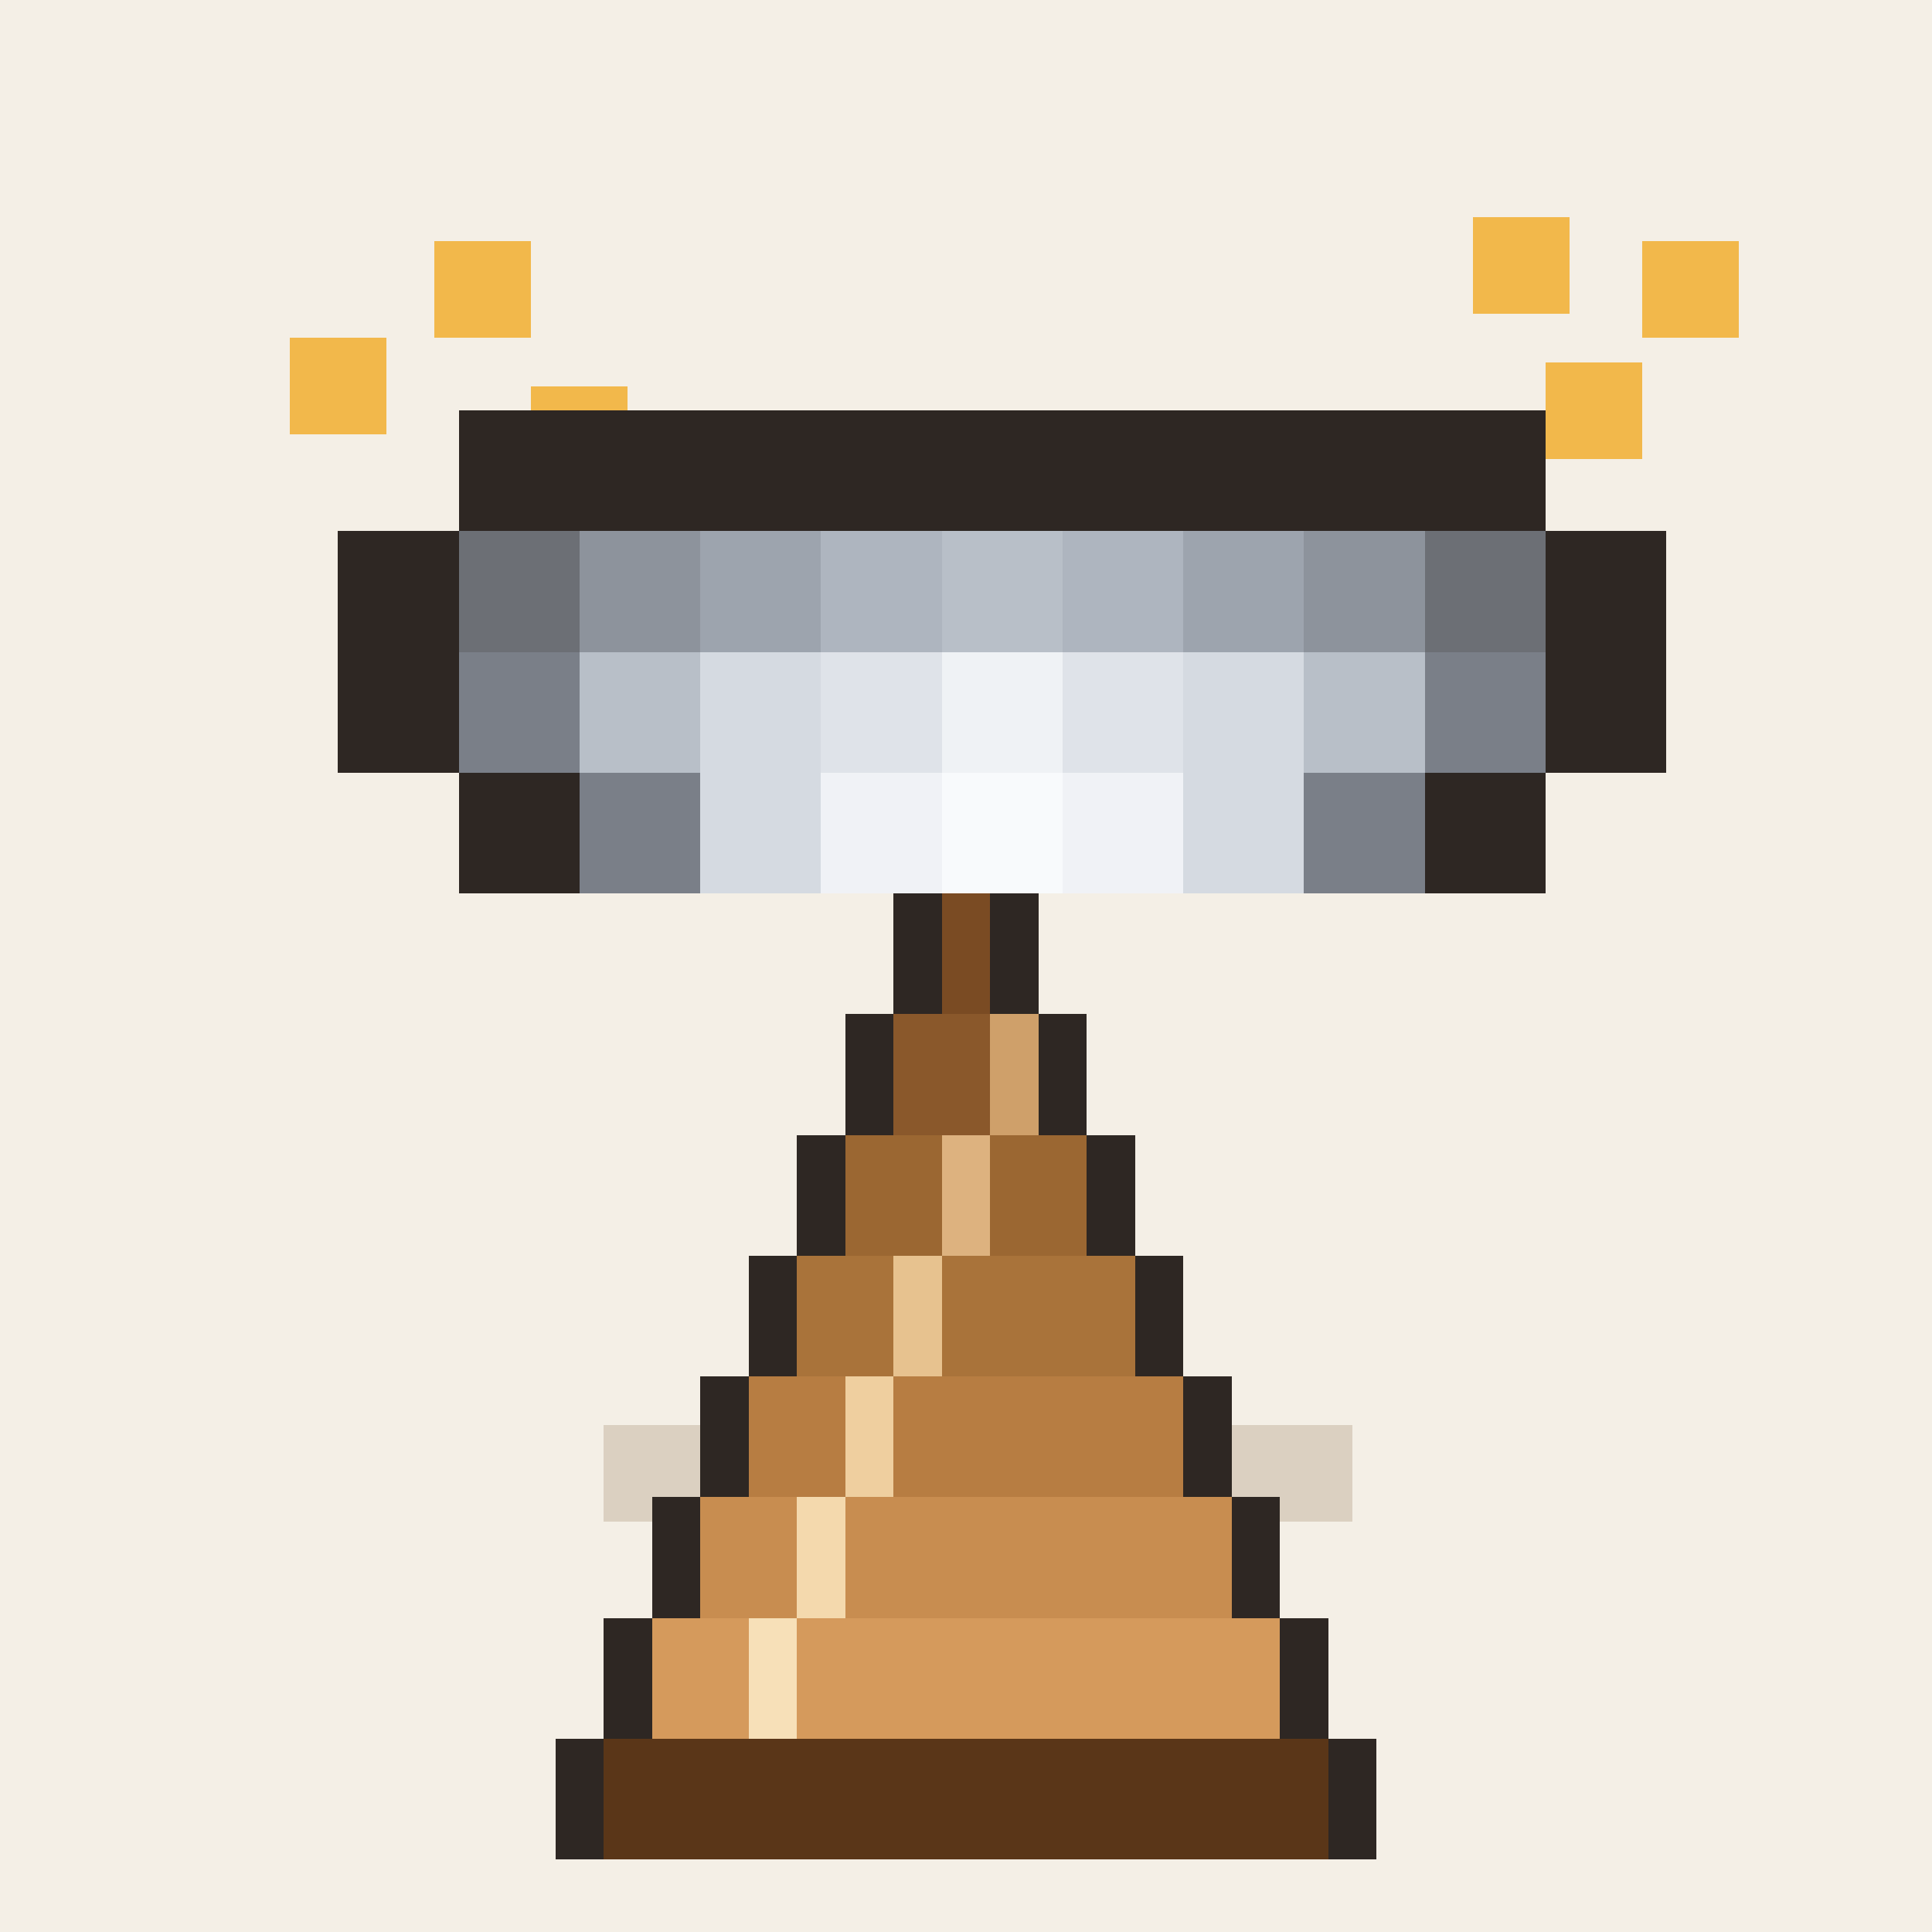
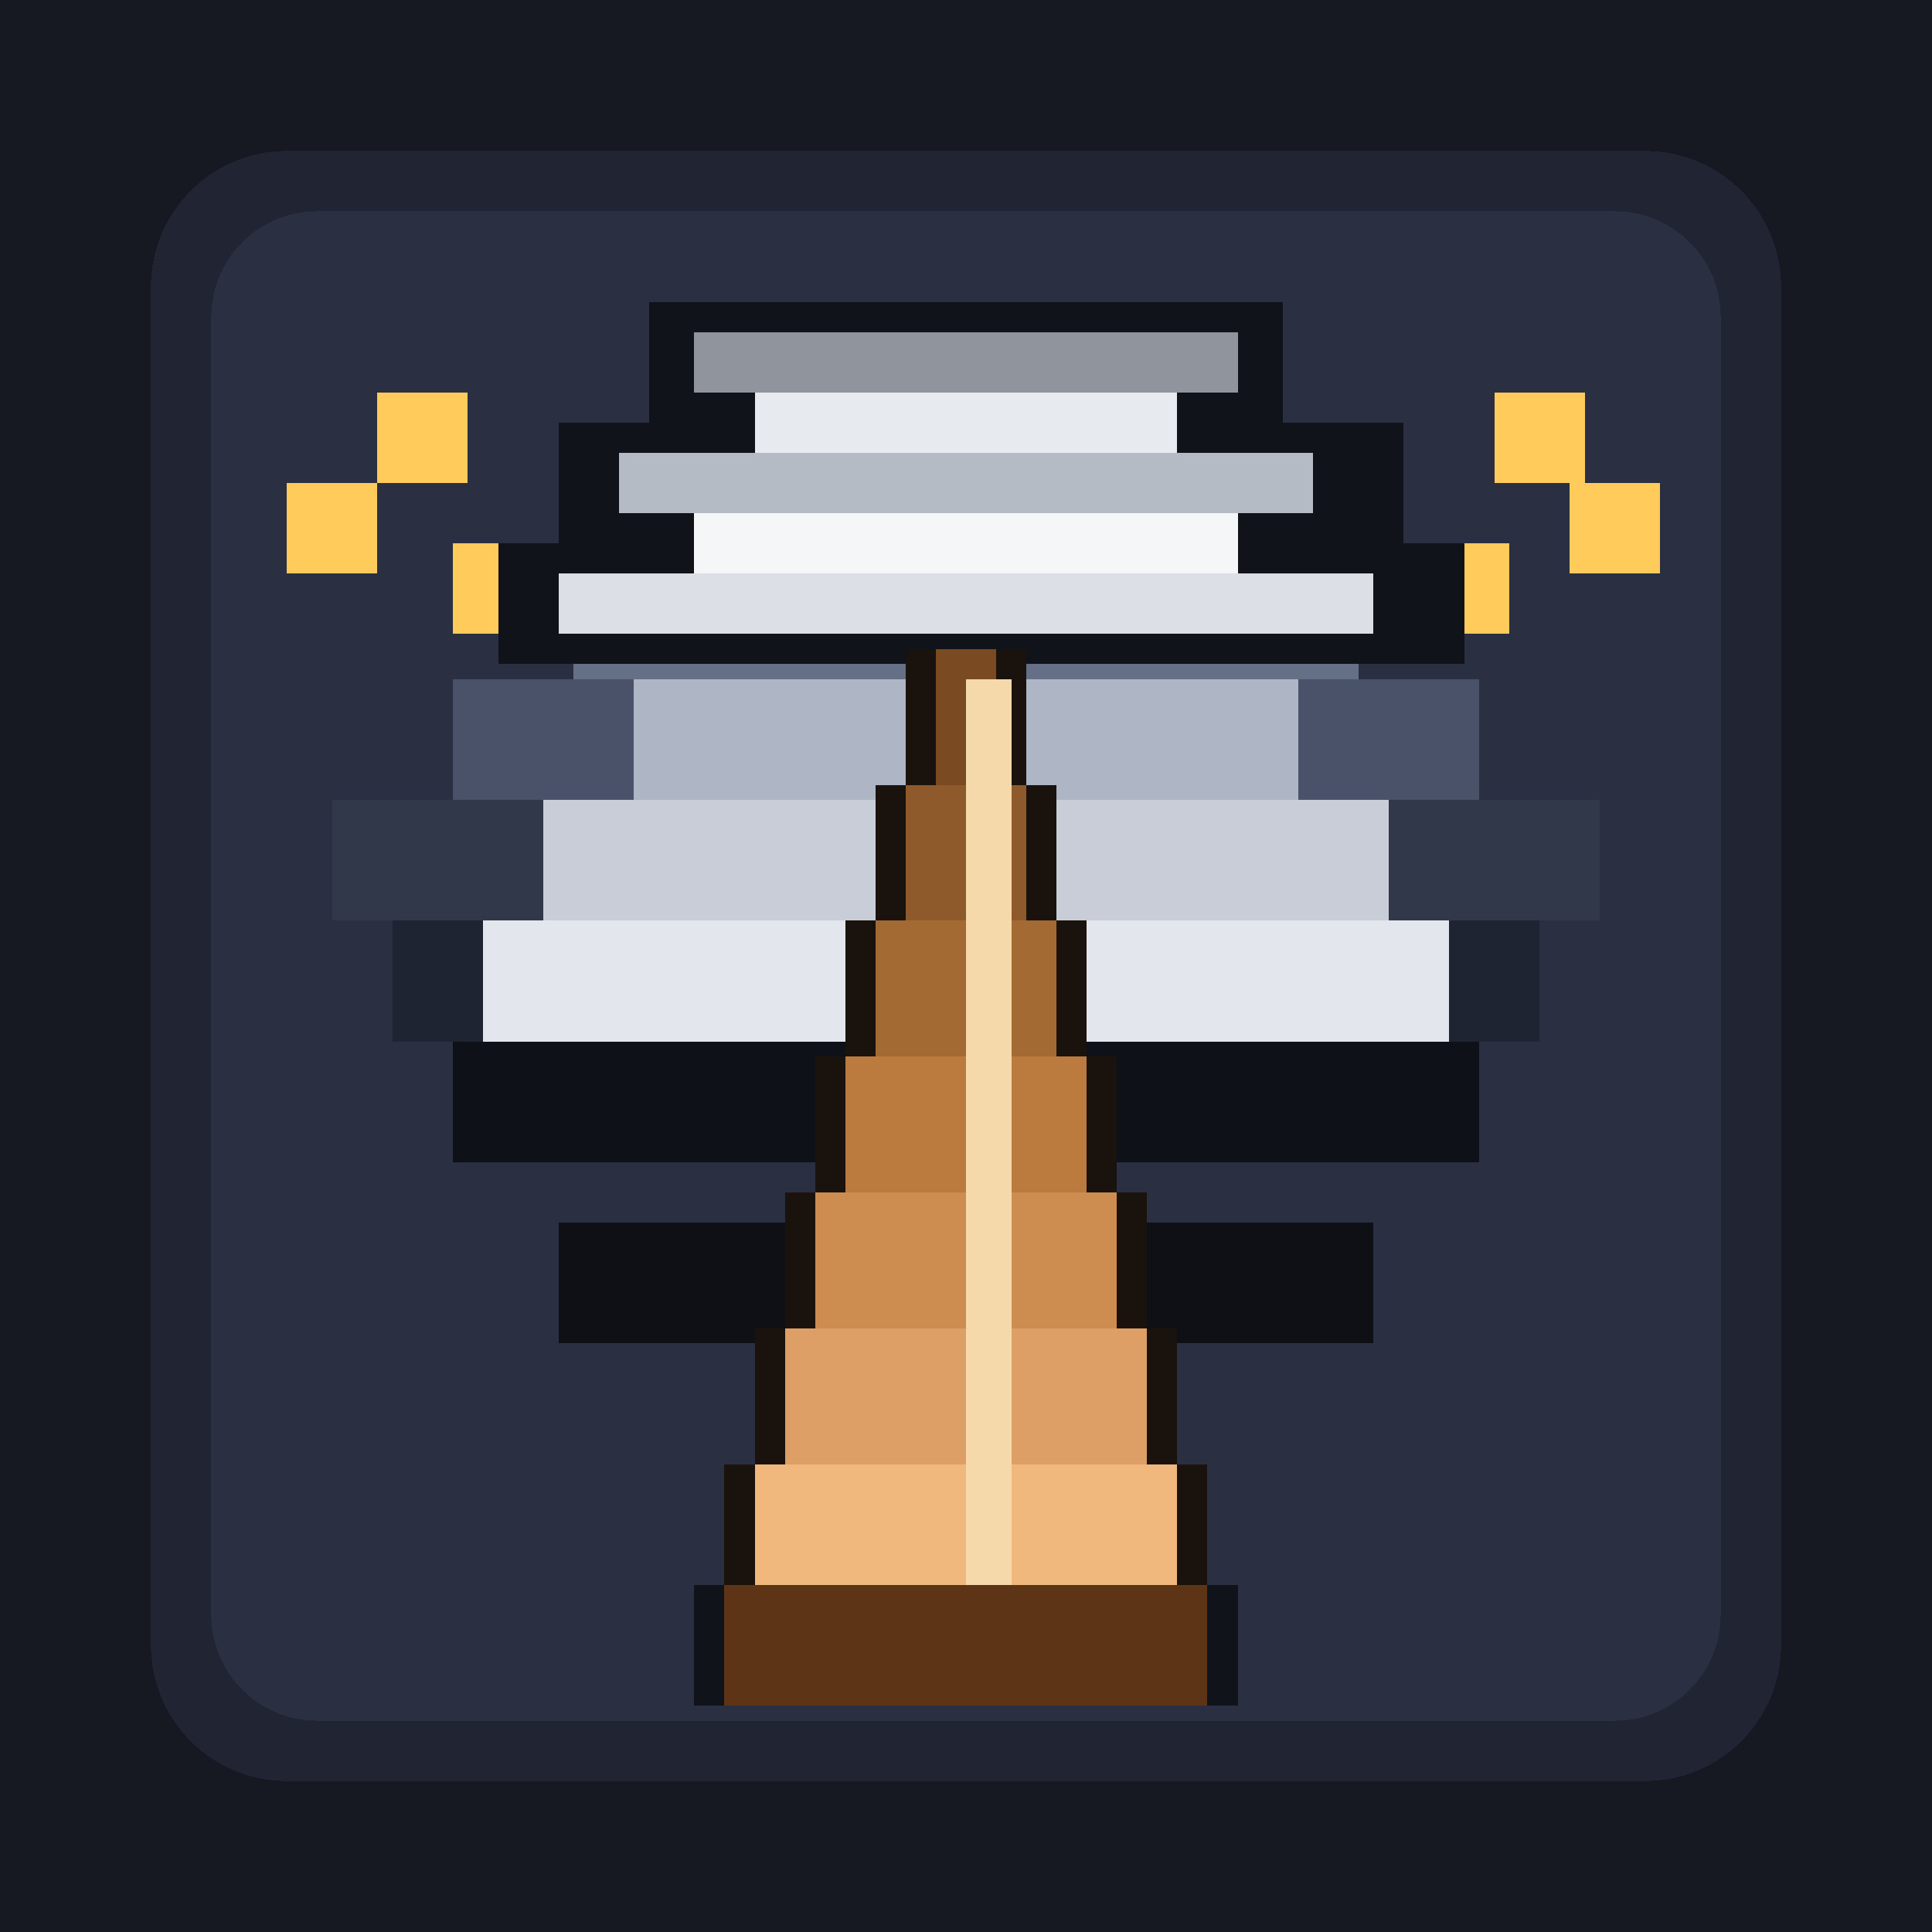
- <svg xmlns="http://www.w3.org/2000/svg" viewBox="0 0 160 160" shape-rendering="crispEdges" role="img" aria-labelledby="title desc">
-   <rect width="160" height="160" fill="#f4efe6" />
-   <rect x="50" y="118" width="62" height="8" fill="#d8cdbd" opacity="0.9" />
-   <rect x="24" y="28" width="8" height="8" fill="#f2b84b" />
-   <rect x="36" y="20" width="8" height="8" fill="#f2b84b" />
-   <rect x="44" y="32" width="8" height="8" fill="#f2b84b" />
-   <rect x="128" y="30" width="8" height="8" fill="#f2b84b" />
-   <rect x="136" y="20" width="8" height="8" fill="#f2b84b" />
-   <rect x="122" y="18" width="8" height="8" fill="#f2b84b" />
-   <rect x="38" y="34" width="10" height="10" fill="#2e2723" />
-   <rect x="48" y="34" width="10" height="10" fill="#2e2723" />
-   <rect x="58" y="34" width="10" height="10" fill="#2e2723" />
-   <rect x="68" y="34" width="10" height="10" fill="#2e2723" />
-   <rect x="78" y="34" width="10" height="10" fill="#2e2723" />
-   <rect x="88" y="34" width="10" height="10" fill="#2e2723" />
-   <rect x="98" y="34" width="10" height="10" fill="#2e2723" />
-   <rect x="108" y="34" width="10" height="10" fill="#2e2723" />
-   <rect x="118" y="34" width="10" height="10" fill="#2e2723" />
-   <rect x="28" y="44" width="10" height="10" fill="#2e2723" />
-   <rect x="38" y="44" width="10" height="10" fill="#6c6f75" />
-   <rect x="48" y="44" width="10" height="10" fill="#8d939c" />
-   <rect x="58" y="44" width="10" height="10" fill="#9da4ae" />
-   <rect x="68" y="44" width="10" height="10" fill="#aeb5bf" />
-   <rect x="78" y="44" width="10" height="10" fill="#b8bfc8" />
-   <rect x="88" y="44" width="10" height="10" fill="#aeb5bf" />
-   <rect x="98" y="44" width="10" height="10" fill="#9da4ae" />
-   <rect x="108" y="44" width="10" height="10" fill="#8d939c" />
-   <rect x="118" y="44" width="10" height="10" fill="#6c6f75" />
-   <rect x="128" y="44" width="10" height="10" fill="#2e2723" />
-   <rect x="28" y="54" width="10" height="10" fill="#2e2723" />
-   <rect x="38" y="54" width="10" height="10" fill="#7a7f88" />
-   <rect x="48" y="54" width="10" height="10" fill="#b8bfc8" />
-   <rect x="58" y="54" width="10" height="10" fill="#d5dae1" />
-   <rect x="68" y="54" width="10" height="10" fill="#dfe3e9" />
-   <rect x="78" y="54" width="10" height="10" fill="#eff2f5" />
-   <rect x="88" y="54" width="10" height="10" fill="#dfe3e9" />
-   <rect x="98" y="54" width="10" height="10" fill="#d5dae1" />
-   <rect x="108" y="54" width="10" height="10" fill="#b8bfc8" />
-   <rect x="118" y="54" width="10" height="10" fill="#7a7f88" />
-   <rect x="128" y="54" width="10" height="10" fill="#2e2723" />
-   <rect x="38" y="64" width="10" height="10" fill="#2e2723" />
-   <rect x="48" y="64" width="10" height="10" fill="#7a7f88" />
-   <rect x="58" y="64" width="10" height="10" fill="#d5dae1" />
-   <rect x="68" y="64" width="10" height="10" fill="#f0f2f6" />
-   <rect x="78" y="64" width="10" height="10" fill="#f8fafc" />
-   <rect x="88" y="64" width="10" height="10" fill="#f0f2f6" />
-   <rect x="98" y="64" width="10" height="10" fill="#d5dae1" />
-   <rect x="108" y="64" width="10" height="10" fill="#7a7f88" />
-   <rect x="118" y="64" width="10" height="10" fill="#2e2723" />
-   <rect x="74" y="74" width="12" height="10" fill="#2e2723" />
-   <rect x="70" y="84" width="20" height="10" fill="#2e2723" />
-   <rect x="66" y="94" width="28" height="10" fill="#2e2723" />
-   <rect x="62" y="104" width="36" height="10" fill="#2e2723" />
-   <rect x="58" y="114" width="44" height="10" fill="#2e2723" />
-   <rect x="54" y="124" width="52" height="10" fill="#2e2723" />
-   <rect x="50" y="134" width="60" height="10" fill="#2e2723" />
-   <rect x="78" y="74" width="4" height="10" fill="#7a4b23" />
-   <rect x="74" y="84" width="12" height="10" fill="#8a582b" />
-   <rect x="70" y="94" width="20" height="10" fill="#9b6732" />
-   <rect x="66" y="104" width="28" height="10" fill="#a9733a" />
-   <rect x="62" y="114" width="36" height="10" fill="#b77d42" />
-   <rect x="58" y="124" width="44" height="10" fill="#c88d50" />
-   <rect x="54" y="134" width="52" height="10" fill="#d59a5c" />
-   <rect x="82" y="84" width="4" height="10" fill="#cfa06a" />
-   <rect x="78" y="94" width="4" height="10" fill="#ddb27f" />
-   <rect x="74" y="104" width="4" height="10" fill="#e7c28f" />
-   <rect x="70" y="114" width="4" height="10" fill="#efcf9f" />
-   <rect x="66" y="124" width="4" height="10" fill="#f4d9ad" />
-   <rect x="62" y="134" width="4" height="10" fill="#f7e0b8" />
-   <rect x="46" y="144" width="68" height="10" fill="#2e2723" />
-   <rect x="50" y="144" width="60" height="10" fill="#5a3618" />
+ <svg xmlns="http://www.w3.org/2000/svg" viewBox="0 0 256 256" shape-rendering="crispEdges" role="img" aria-labelledby="title desc">
+   <rect width="256" height="256" fill="#171922" />
+   <rect x="20" y="20" width="216" height="216" rx="18" fill="#212433" />
+   <rect x="28" y="28" width="200" height="200" rx="14" fill="#2a3042" />
+   <rect x="50" y="52" width="12" height="12" fill="#ffcb5b" />
+   <rect x="38" y="64" width="12" height="12" fill="#ffcb5b" />
+   <rect x="60" y="72" width="12" height="12" fill="#ffcb5b" />
+   <rect x="198" y="52" width="12" height="12" fill="#ffcb5b" />
+   <rect x="208" y="64" width="12" height="12" fill="#ffcb5b" />
+   <rect x="188" y="72" width="12" height="12" fill="#ffcb5b" />
+   <rect x="74" y="162" width="108" height="16" fill="#0e1016" />
+   <rect x="60" y="138" width="136" height="16" fill="#0f1118" />
+   <rect x="52" y="122" width="152" height="16" fill="#1f2432" />
+   <rect x="44" y="106" width="168" height="16" fill="#31384a" />
+   <rect x="60" y="90" width="136" height="16" fill="#495268" />
+   <rect x="76" y="74" width="104" height="16" fill="#657086" />
+   <rect x="92" y="58" width="72" height="16" fill="#8791a4" />
+   <rect x="84" y="90" width="88" height="16" fill="#aeb6c6" />
+   <rect x="72" y="106" width="112" height="16" fill="#c8cdd8" />
+   <rect x="64" y="122" width="128" height="16" fill="#e3e6ed" />
+   <rect x="86" y="40" width="84" height="16" fill="#11131a" />
+   <rect x="74" y="56" width="112" height="16" fill="#11131a" />
+   <rect x="66" y="72" width="128" height="16" fill="#11131a" />
+   <rect x="92" y="44" width="72" height="8" fill="#8f949d" />
+   <rect x="82" y="60" width="92" height="8" fill="#b5bbc5" />
+   <rect x="74" y="76" width="108" height="8" fill="#dce0e6" />
+   <rect x="100" y="52" width="56" height="8" fill="#e7ebf0" />
+   <rect x="92" y="68" width="72" height="8" fill="#f4f6f8" />
+   <rect x="120" y="86" width="16" height="18" fill="#1a120d" />
+   <rect x="116" y="104" width="24" height="18" fill="#1a120d" />
+   <rect x="112" y="122" width="32" height="18" fill="#1a120d" />
+   <rect x="108" y="140" width="40" height="18" fill="#1a120d" />
+   <rect x="104" y="158" width="48" height="18" fill="#1a120d" />
+   <rect x="100" y="176" width="56" height="18" fill="#1a120d" />
+   <rect x="96" y="194" width="64" height="18" fill="#1a120d" />
+   <rect x="124" y="86" width="8" height="18" fill="#7a4b23" />
+   <rect x="120" y="104" width="16" height="18" fill="#8e5a2b" />
+   <rect x="116" y="122" width="24" height="18" fill="#a36a33" />
+   <rect x="112" y="140" width="32" height="18" fill="#bb7a3e" />
+   <rect x="108" y="158" width="40" height="18" fill="#cd8d51" />
+   <rect x="104" y="176" width="48" height="18" fill="#de9f66" />
+   <rect x="100" y="194" width="56" height="18" fill="#f0b87d" />
+   <rect x="92" y="210" width="72" height="16" fill="#11131a" />
+   <rect x="96" y="210" width="64" height="16" fill="#5d3416" />
+   <rect x="128" y="90" width="6" height="120" fill="#f6d9ab" />
</svg>
